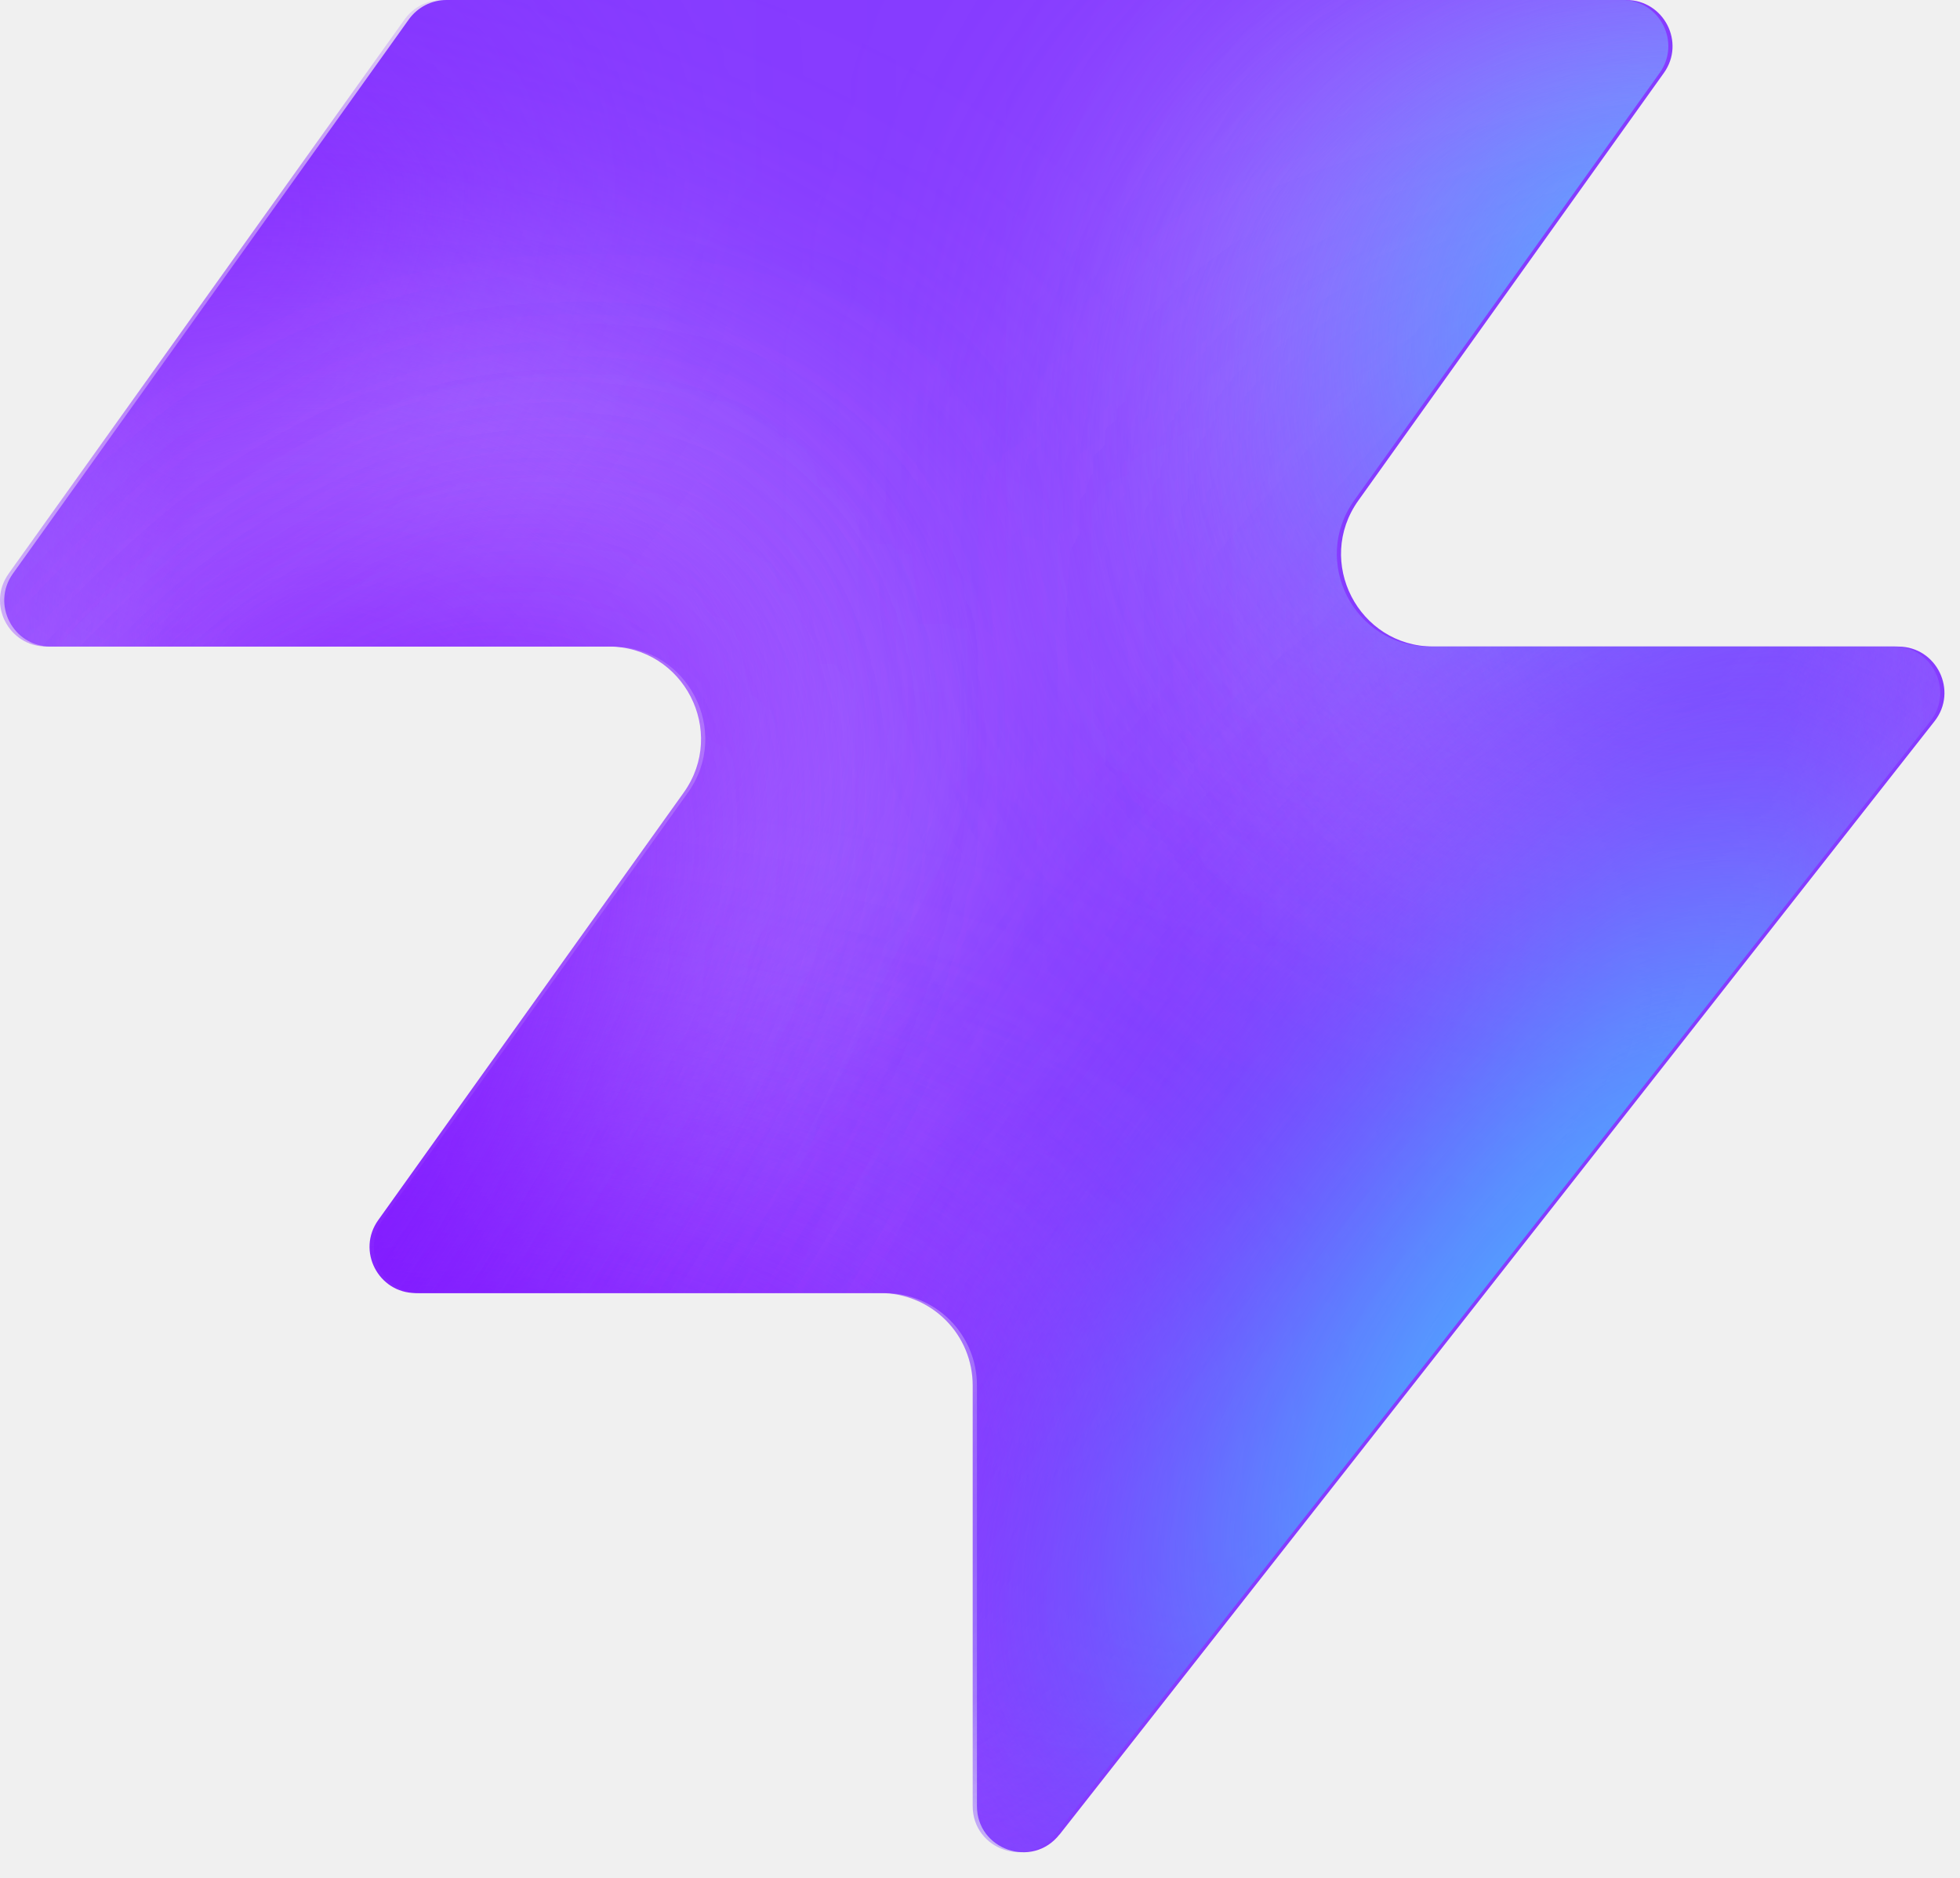
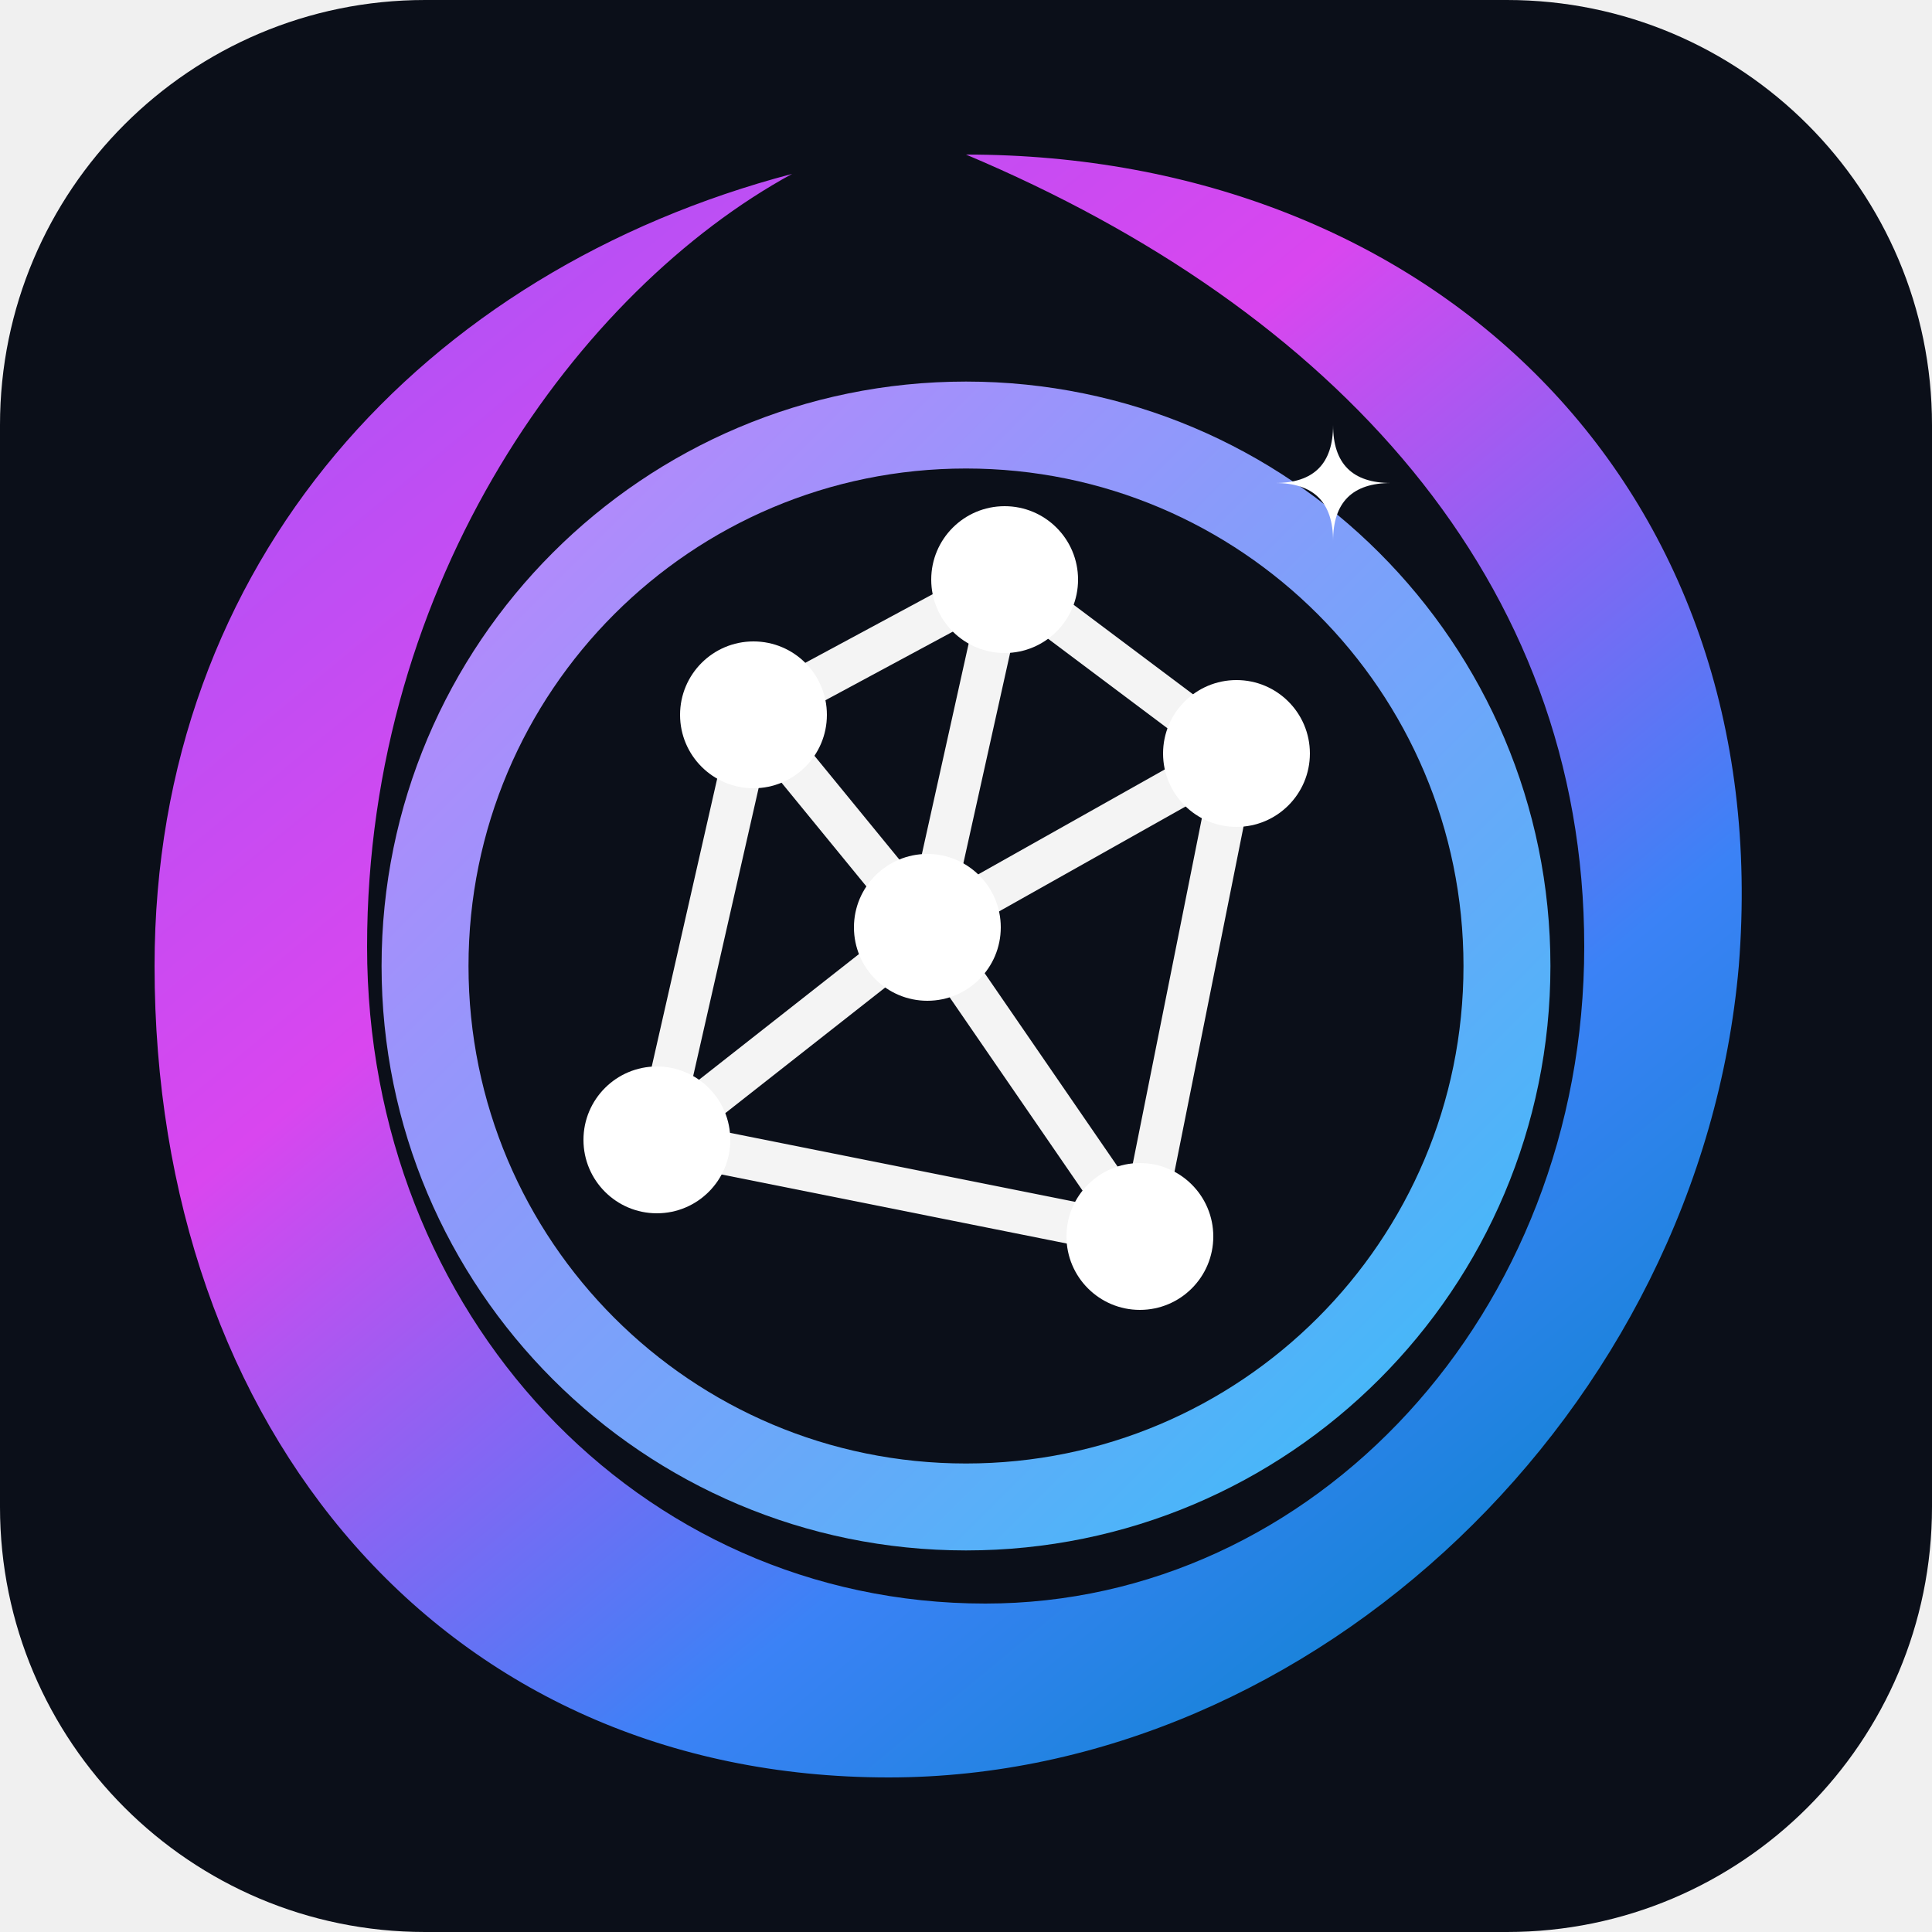
- <svg xmlns="http://www.w3.org/2000/svg" width="48" height="46" fill="none" viewBox="0 0 48 46">
-   <path fill="#863bff" d="M25.946 44.938c-.664.845-2.021.375-2.021-.698V33.937a2.26 2.26 0 0 0-2.262-2.262H10.287c-.92 0-1.456-1.04-.92-1.788l7.48-10.471c1.07-1.497 0-3.578-1.842-3.578H1.237c-.92 0-1.456-1.04-.92-1.788L10.013.474c.214-.297.556-.474.92-.474h28.894c.92 0 1.456 1.04.92 1.788l-7.48 10.471c-1.07 1.498 0 3.579 1.842 3.579h11.377c.943 0 1.473 1.088.89 1.83L25.947 44.94z" style="fill:#863bff;fill:color(display-p3 .525 .23 1);fill-opacity:1" />
-   <mask id="a" width="48" height="46" x="0" y="0" maskUnits="userSpaceOnUse" style="mask-type:alpha">
-     <path fill="#000" d="M25.842 44.938c-.664.844-2.021.375-2.021-.698V33.937a2.26 2.26 0 0 0-2.262-2.262H10.183c-.92 0-1.456-1.04-.92-1.788l7.48-10.471c1.07-1.498 0-3.579-1.842-3.579H1.133c-.92 0-1.456-1.04-.92-1.787L9.91.473c.214-.297.556-.474.92-.474h28.894c.92 0 1.456 1.04.92 1.788l-7.48 10.471c-1.07 1.498 0 3.578 1.842 3.578h11.377c.943 0 1.473 1.088.89 1.832L25.843 44.94z" style="fill:#000;fill-opacity:1" />
-   </mask>
-   <g mask="url(#a)">
-     <g filter="url(#b)">
-       <ellipse cx="5.508" cy="14.704" fill="#ede6ff" rx="5.508" ry="14.704" style="fill:#ede6ff;fill:color(display-p3 .927 .903 1);fill-opacity:1" transform="matrix(.00324 1 1 -.00324 -4.47 31.516)" />
-     </g>
-     <g filter="url(#c)">
-       <ellipse cx="10.399" cy="29.851" fill="#ede6ff" rx="10.399" ry="29.851" style="fill:#ede6ff;fill:color(display-p3 .927 .903 1);fill-opacity:1" transform="matrix(.00324 1 1 -.00324 -39.328 7.883)" />
-     </g>
-     <g filter="url(#d)">
-       <ellipse cx="5.508" cy="30.487" fill="#7e14ff" rx="5.508" ry="30.487" style="fill:#7e14ff;fill:color(display-p3 .492 .077 1);fill-opacity:1" transform="rotate(89.814 -25.913 -14.639)scale(1 -1)" />
-     </g>
-     <g filter="url(#e)">
-       <ellipse cx="5.508" cy="30.599" fill="#7e14ff" rx="5.508" ry="30.599" style="fill:#7e14ff;fill:color(display-p3 .492 .077 1);fill-opacity:1" transform="rotate(89.814 -32.644 -3.334)scale(1 -1)" />
-     </g>
-     <g filter="url(#f)">
-       <ellipse cx="5.508" cy="30.599" fill="#7e14ff" rx="5.508" ry="30.599" style="fill:#7e14ff;fill:color(display-p3 .492 .077 1);fill-opacity:1" transform="matrix(.00324 1 1 -.00324 -34.34 30.47)" />
-     </g>
-     <g filter="url(#g)">
-       <ellipse cx="14.072" cy="22.078" fill="#ede6ff" rx="14.072" ry="22.078" style="fill:#ede6ff;fill:color(display-p3 .927 .903 1);fill-opacity:1" transform="rotate(93.35 24.506 48.493)scale(-1 1)" />
-     </g>
-     <g filter="url(#h)">
-       <ellipse cx="3.47" cy="21.501" fill="#7e14ff" rx="3.47" ry="21.501" style="fill:#7e14ff;fill:color(display-p3 .492 .077 1);fill-opacity:1" transform="rotate(89.009 28.708 47.59)scale(-1 1)" />
-     </g>
-     <g filter="url(#i)">
-       <ellipse cx="3.47" cy="21.501" fill="#7e14ff" rx="3.47" ry="21.501" style="fill:#7e14ff;fill:color(display-p3 .492 .077 1);fill-opacity:1" transform="rotate(89.009 28.708 47.59)scale(-1 1)" />
-     </g>
-     <g filter="url(#j)">
-       <ellipse cx=".387" cy="8.972" fill="#7e14ff" rx="4.407" ry="29.108" style="fill:#7e14ff;fill:color(display-p3 .492 .077 1);fill-opacity:1" transform="rotate(39.51 .387 8.972)" />
-     </g>
-     <g filter="url(#k)">
-       <ellipse cx="47.523" cy="-6.092" fill="#7e14ff" rx="4.407" ry="29.108" style="fill:#7e14ff;fill:color(display-p3 .492 .077 1);fill-opacity:1" transform="rotate(37.892 47.523 -6.092)" />
-     </g>
-     <g filter="url(#l)">
-       <ellipse cx="41.412" cy="6.333" fill="#47bfff" rx="5.971" ry="9.665" style="fill:#47bfff;fill:color(display-p3 .28 .748 1);fill-opacity:1" transform="rotate(37.892 41.412 6.333)" />
-     </g>
-     <g filter="url(#m)">
-       <ellipse cx="-1.879" cy="38.332" fill="#7e14ff" rx="4.407" ry="29.108" style="fill:#7e14ff;fill:color(display-p3 .492 .077 1);fill-opacity:1" transform="rotate(37.892 -1.88 38.332)" />
-     </g>
-     <g filter="url(#n)">
-       <ellipse cx="-1.879" cy="38.332" fill="#7e14ff" rx="4.407" ry="29.108" style="fill:#7e14ff;fill:color(display-p3 .492 .077 1);fill-opacity:1" transform="rotate(37.892 -1.88 38.332)" />
-     </g>
-     <g filter="url(#o)">
-       <ellipse cx="35.651" cy="29.907" fill="#7e14ff" rx="4.407" ry="29.108" style="fill:#7e14ff;fill:color(display-p3 .492 .077 1);fill-opacity:1" transform="rotate(37.892 35.651 29.907)" />
-     </g>
-     <g filter="url(#p)">
-       <ellipse cx="38.418" cy="32.4" fill="#47bfff" rx="5.971" ry="15.297" style="fill:#47bfff;fill:color(display-p3 .28 .748 1);fill-opacity:1" transform="rotate(37.892 38.418 32.4)" />
-     </g>
+ <svg xmlns="http://www.w3.org/2000/svg" viewBox="0 0 100 100" fill="none">
+   <defs>
+     <linearGradient id="fav-framework-grad" x1="10%" y1="0%" x2="90%" y2="100%">
+       <stop offset="0%" stop-color="#A855F7" />
+       <stop offset="35%" stop-color="#D946EF" />
+       <stop offset="70%" stop-color="#3B82F6" />
+       <stop offset="100%" stop-color="#0284C7" />
+     </linearGradient>
+     <linearGradient id="fav-inner-ring" x1="0%" y1="0%" x2="100%" y2="100%">
+       <stop offset="0%" stop-color="#C084FC" />
+       <stop offset="100%" stop-color="#38BDF8" />
+     </linearGradient>
+   </defs>
+   <rect width="100" height="100" rx="22" fill="#0B0F19" />
+   <path d="M 50,8 C 74,8 92,25 90,50 C 88,73 68,92 46,92 C 23,92 8,74 8,50 C 8,29 22,14 41,9 C 30,15 19,30 19,49 C 19,68 33,83 51,83 C 68,83 82,68 82,49 C 82,30 69,16 50,8 Z" fill="url(#fav-framework-grad)" />
+   <circle cx="50" cy="50" r="28" fill="#0B0F19" stroke="url(#fav-inner-ring)" stroke-width="4.5" />
+   <g stroke="#FFFFFF" stroke-width="2.2" stroke-linecap="round" opacity="0.95">
+     <line x1="39" y1="37" x2="52" y2="30" />
+     <line x1="39" y1="37" x2="48" y2="48" />
+     <line x1="39" y1="37" x2="34" y2="59" />
+     <line x1="52" y1="30" x2="64" y2="39" />
+     <line x1="52" y1="30" x2="48" y2="48" />
+     <line x1="48" y1="48" x2="64" y2="39" />
+     <line x1="48" y1="48" x2="59" y2="64" />
+     <line x1="34" y1="59" x2="48" y2="48" />
+     <line x1="34" y1="59" x2="59" y2="64" />
+     <line x1="64" y1="39" x2="59" y2="64" />
  </g>
-   <defs>
-     <filter id="b" width="60.045" height="41.654" x="-19.77" y="16.149" color-interpolation-filters="sRGB" filterUnits="userSpaceOnUse">
-       <feFlood flood-opacity="0" result="BackgroundImageFix" />
-       <feBlend in="SourceGraphic" in2="BackgroundImageFix" result="shape" />
-       <feGaussianBlur result="effect1_foregroundBlur_2002_17158" stdDeviation="7.659" />
-     </filter>
-     <filter id="c" width="90.34" height="51.437" x="-54.613" y="-7.533" color-interpolation-filters="sRGB" filterUnits="userSpaceOnUse">
-       <feFlood flood-opacity="0" result="BackgroundImageFix" />
-       <feBlend in="SourceGraphic" in2="BackgroundImageFix" result="shape" />
-       <feGaussianBlur result="effect1_foregroundBlur_2002_17158" stdDeviation="7.659" />
-     </filter>
-     <filter id="d" width="79.355" height="29.4" x="-49.64" y="2.03" color-interpolation-filters="sRGB" filterUnits="userSpaceOnUse">
-       <feFlood flood-opacity="0" result="BackgroundImageFix" />
-       <feBlend in="SourceGraphic" in2="BackgroundImageFix" result="shape" />
-       <feGaussianBlur result="effect1_foregroundBlur_2002_17158" stdDeviation="4.596" />
-     </filter>
-     <filter id="e" width="79.579" height="29.4" x="-45.045" y="20.029" color-interpolation-filters="sRGB" filterUnits="userSpaceOnUse">
-       <feFlood flood-opacity="0" result="BackgroundImageFix" />
-       <feBlend in="SourceGraphic" in2="BackgroundImageFix" result="shape" />
-       <feGaussianBlur result="effect1_foregroundBlur_2002_17158" stdDeviation="4.596" />
-     </filter>
-     <filter id="f" width="79.579" height="29.4" x="-43.513" y="21.178" color-interpolation-filters="sRGB" filterUnits="userSpaceOnUse">
-       <feFlood flood-opacity="0" result="BackgroundImageFix" />
-       <feBlend in="SourceGraphic" in2="BackgroundImageFix" result="shape" />
-       <feGaussianBlur result="effect1_foregroundBlur_2002_17158" stdDeviation="4.596" />
-     </filter>
-     <filter id="g" width="74.749" height="58.852" x="15.756" y="-17.901" color-interpolation-filters="sRGB" filterUnits="userSpaceOnUse">
-       <feFlood flood-opacity="0" result="BackgroundImageFix" />
-       <feBlend in="SourceGraphic" in2="BackgroundImageFix" result="shape" />
-       <feGaussianBlur result="effect1_foregroundBlur_2002_17158" stdDeviation="7.659" />
-     </filter>
-     <filter id="h" width="61.377" height="25.362" x="23.548" y="2.284" color-interpolation-filters="sRGB" filterUnits="userSpaceOnUse">
-       <feFlood flood-opacity="0" result="BackgroundImageFix" />
-       <feBlend in="SourceGraphic" in2="BackgroundImageFix" result="shape" />
-       <feGaussianBlur result="effect1_foregroundBlur_2002_17158" stdDeviation="4.596" />
-     </filter>
-     <filter id="i" width="61.377" height="25.362" x="23.548" y="2.284" color-interpolation-filters="sRGB" filterUnits="userSpaceOnUse">
-       <feFlood flood-opacity="0" result="BackgroundImageFix" />
-       <feBlend in="SourceGraphic" in2="BackgroundImageFix" result="shape" />
-       <feGaussianBlur result="effect1_foregroundBlur_2002_17158" stdDeviation="4.596" />
-     </filter>
-     <filter id="j" width="56.045" height="63.649" x="-27.636" y="-22.853" color-interpolation-filters="sRGB" filterUnits="userSpaceOnUse">
-       <feFlood flood-opacity="0" result="BackgroundImageFix" />
-       <feBlend in="SourceGraphic" in2="BackgroundImageFix" result="shape" />
-       <feGaussianBlur result="effect1_foregroundBlur_2002_17158" stdDeviation="4.596" />
-     </filter>
-     <filter id="k" width="54.814" height="64.646" x="20.116" y="-38.415" color-interpolation-filters="sRGB" filterUnits="userSpaceOnUse">
-       <feFlood flood-opacity="0" result="BackgroundImageFix" />
-       <feBlend in="SourceGraphic" in2="BackgroundImageFix" result="shape" />
-       <feGaussianBlur result="effect1_foregroundBlur_2002_17158" stdDeviation="4.596" />
-     </filter>
-     <filter id="l" width="33.541" height="35.313" x="24.641" y="-11.323" color-interpolation-filters="sRGB" filterUnits="userSpaceOnUse">
-       <feFlood flood-opacity="0" result="BackgroundImageFix" />
-       <feBlend in="SourceGraphic" in2="BackgroundImageFix" result="shape" />
-       <feGaussianBlur result="effect1_foregroundBlur_2002_17158" stdDeviation="4.596" />
-     </filter>
-     <filter id="m" width="54.814" height="64.646" x="-29.286" y="6.009" color-interpolation-filters="sRGB" filterUnits="userSpaceOnUse">
-       <feFlood flood-opacity="0" result="BackgroundImageFix" />
-       <feBlend in="SourceGraphic" in2="BackgroundImageFix" result="shape" />
-       <feGaussianBlur result="effect1_foregroundBlur_2002_17158" stdDeviation="4.596" />
-     </filter>
-     <filter id="n" width="54.814" height="64.646" x="-29.286" y="6.009" color-interpolation-filters="sRGB" filterUnits="userSpaceOnUse">
-       <feFlood flood-opacity="0" result="BackgroundImageFix" />
-       <feBlend in="SourceGraphic" in2="BackgroundImageFix" result="shape" />
-       <feGaussianBlur result="effect1_foregroundBlur_2002_17158" stdDeviation="4.596" />
-     </filter>
-     <filter id="o" width="54.814" height="64.646" x="8.244" y="-2.416" color-interpolation-filters="sRGB" filterUnits="userSpaceOnUse">
-       <feFlood flood-opacity="0" result="BackgroundImageFix" />
-       <feBlend in="SourceGraphic" in2="BackgroundImageFix" result="shape" />
-       <feGaussianBlur result="effect1_foregroundBlur_2002_17158" stdDeviation="4.596" />
-     </filter>
-     <filter id="p" width="39.409" height="43.623" x="18.713" y="10.588" color-interpolation-filters="sRGB" filterUnits="userSpaceOnUse">
-       <feFlood flood-opacity="0" result="BackgroundImageFix" />
-       <feBlend in="SourceGraphic" in2="BackgroundImageFix" result="shape" />
-       <feGaussianBlur result="effect1_foregroundBlur_2002_17158" stdDeviation="4.596" />
-     </filter>
-   </defs>
+   <circle cx="39" cy="37" r="3.8" fill="#FFFFFF" />
+   <circle cx="52" cy="30" r="3.8" fill="#FFFFFF" />
+   <circle cx="48" cy="48" r="3.8" fill="#FFFFFF" />
+   <circle cx="34" cy="59" r="3.8" fill="#FFFFFF" />
+   <circle cx="64" cy="39" r="3.8" fill="#FFFFFF" />
+   <circle cx="59" cy="64" r="3.8" fill="#FFFFFF" />
+   <path d="M 69,22 Q 69,25 72,25 Q 69,25 69,28 Q 69,25 66,25 Q 69,25 69,22 Z" fill="#FFFFFF" />
</svg>
